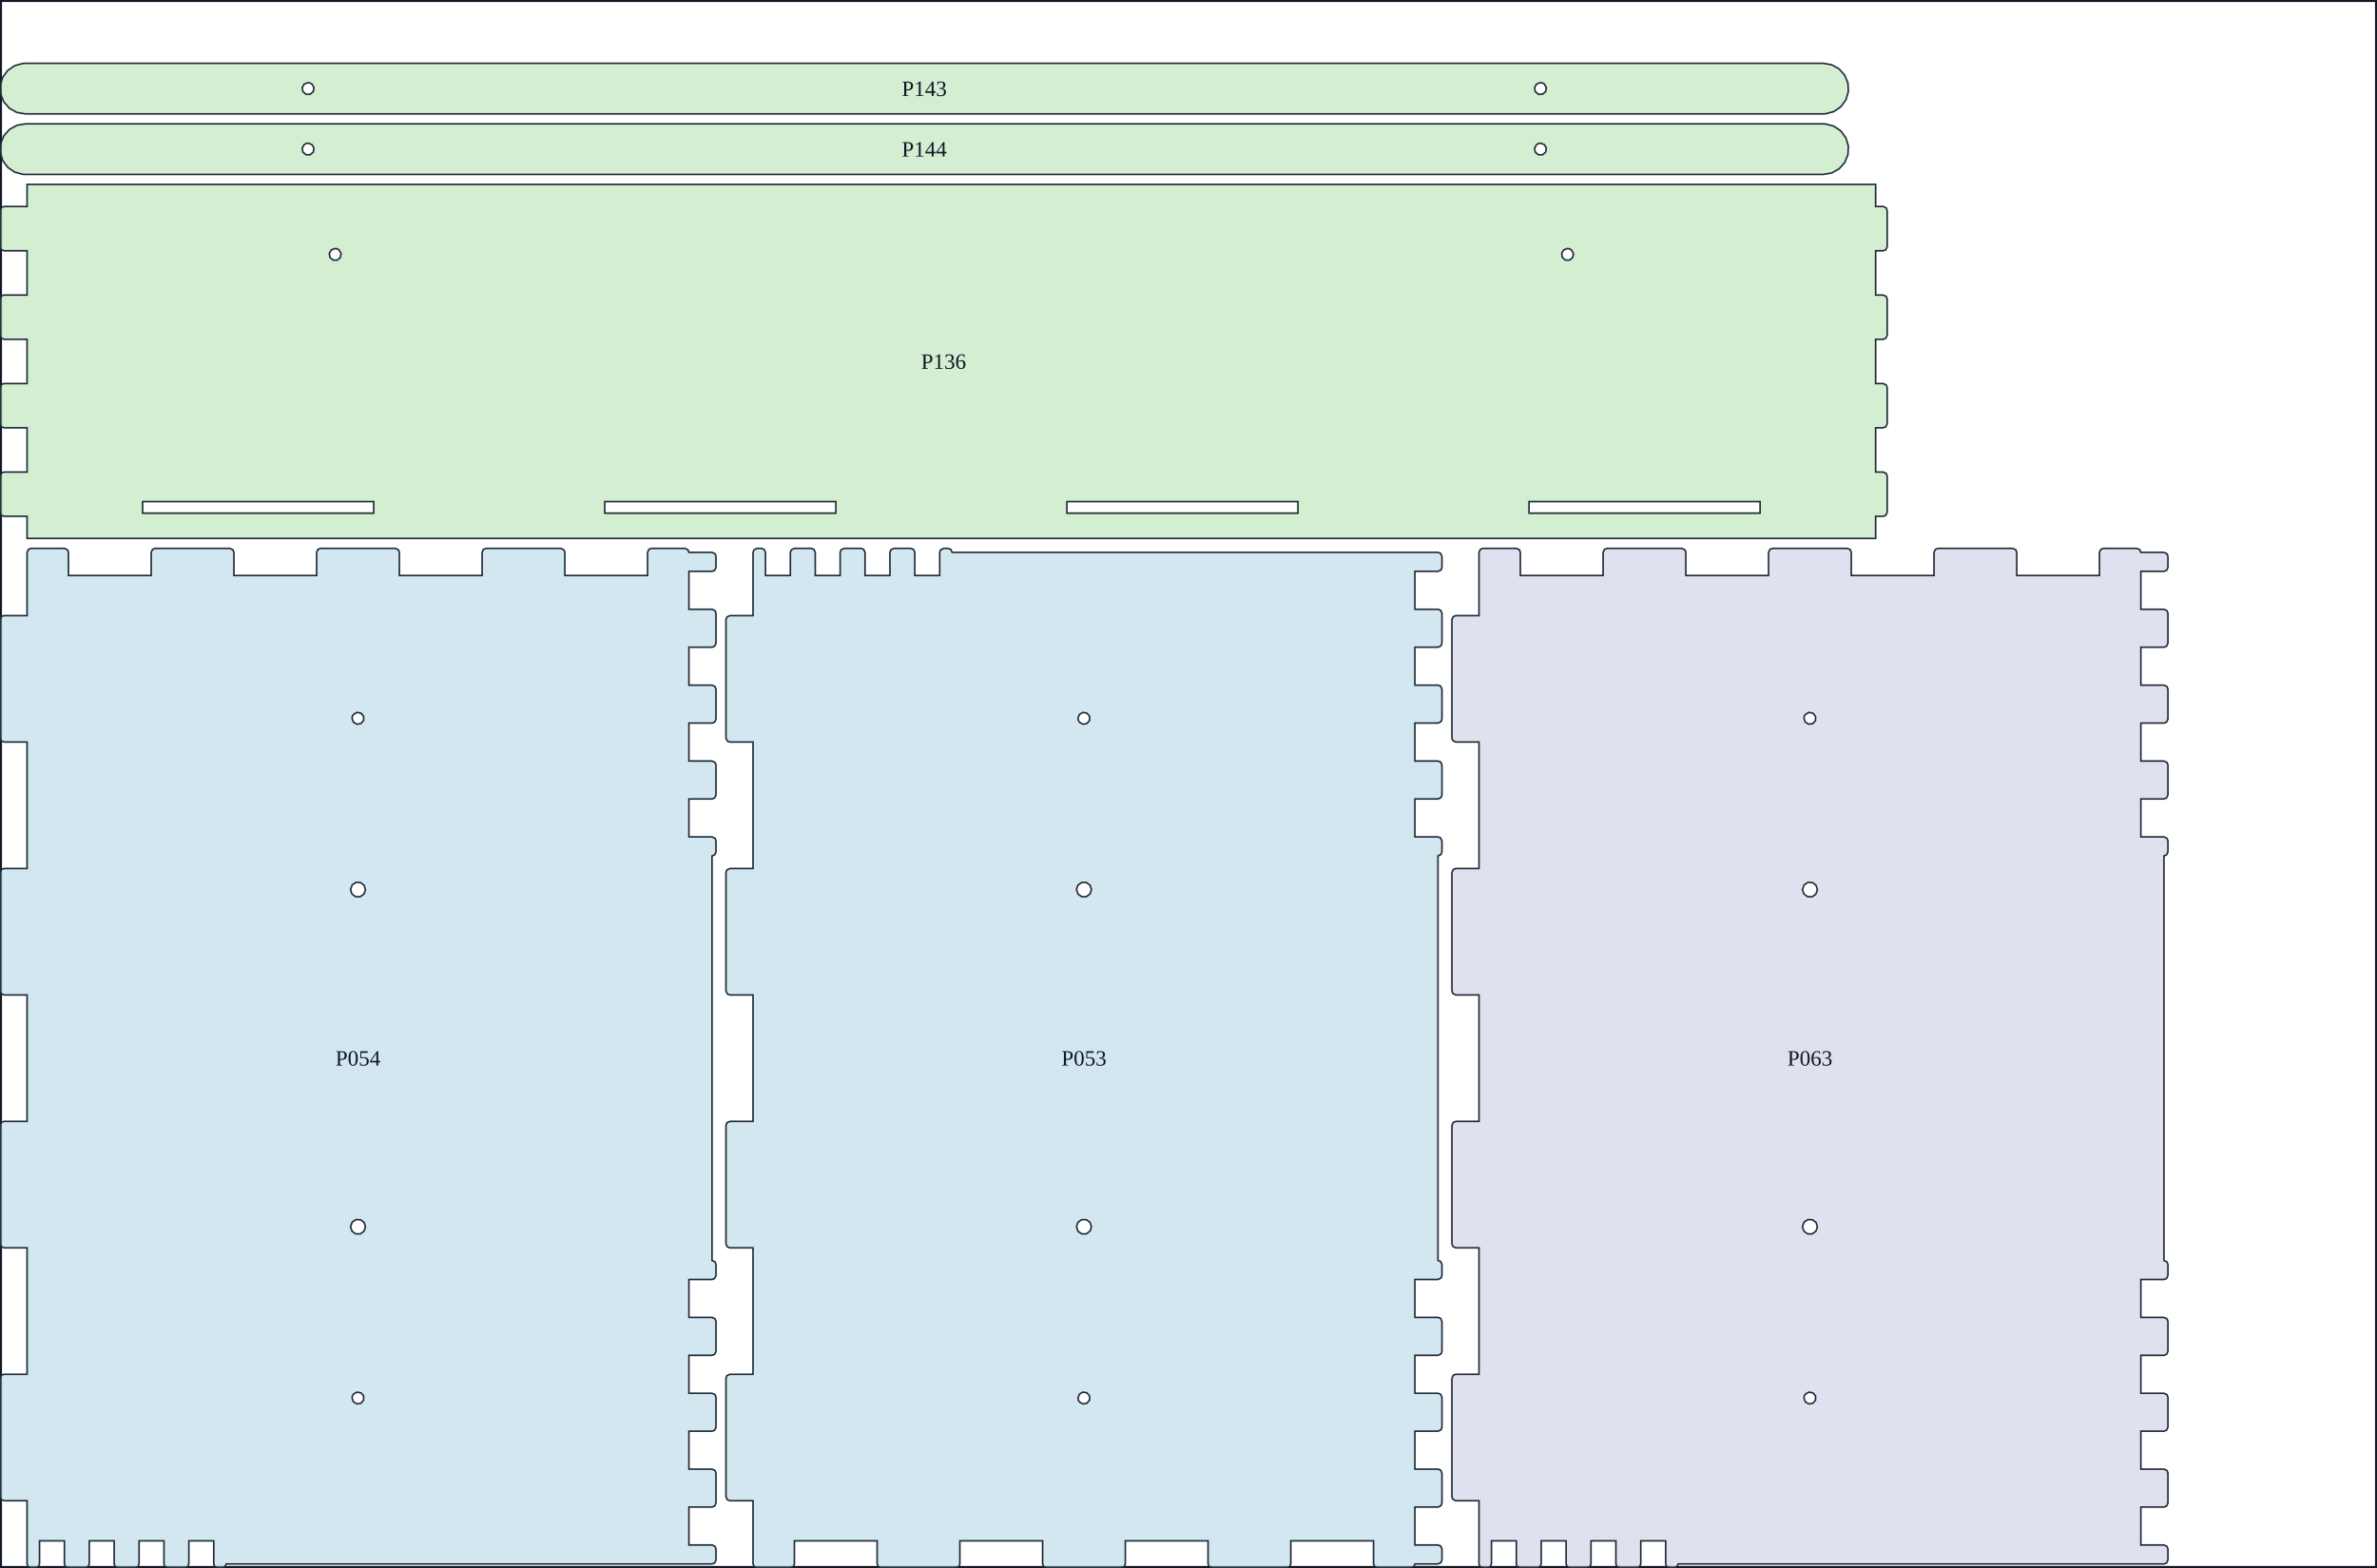
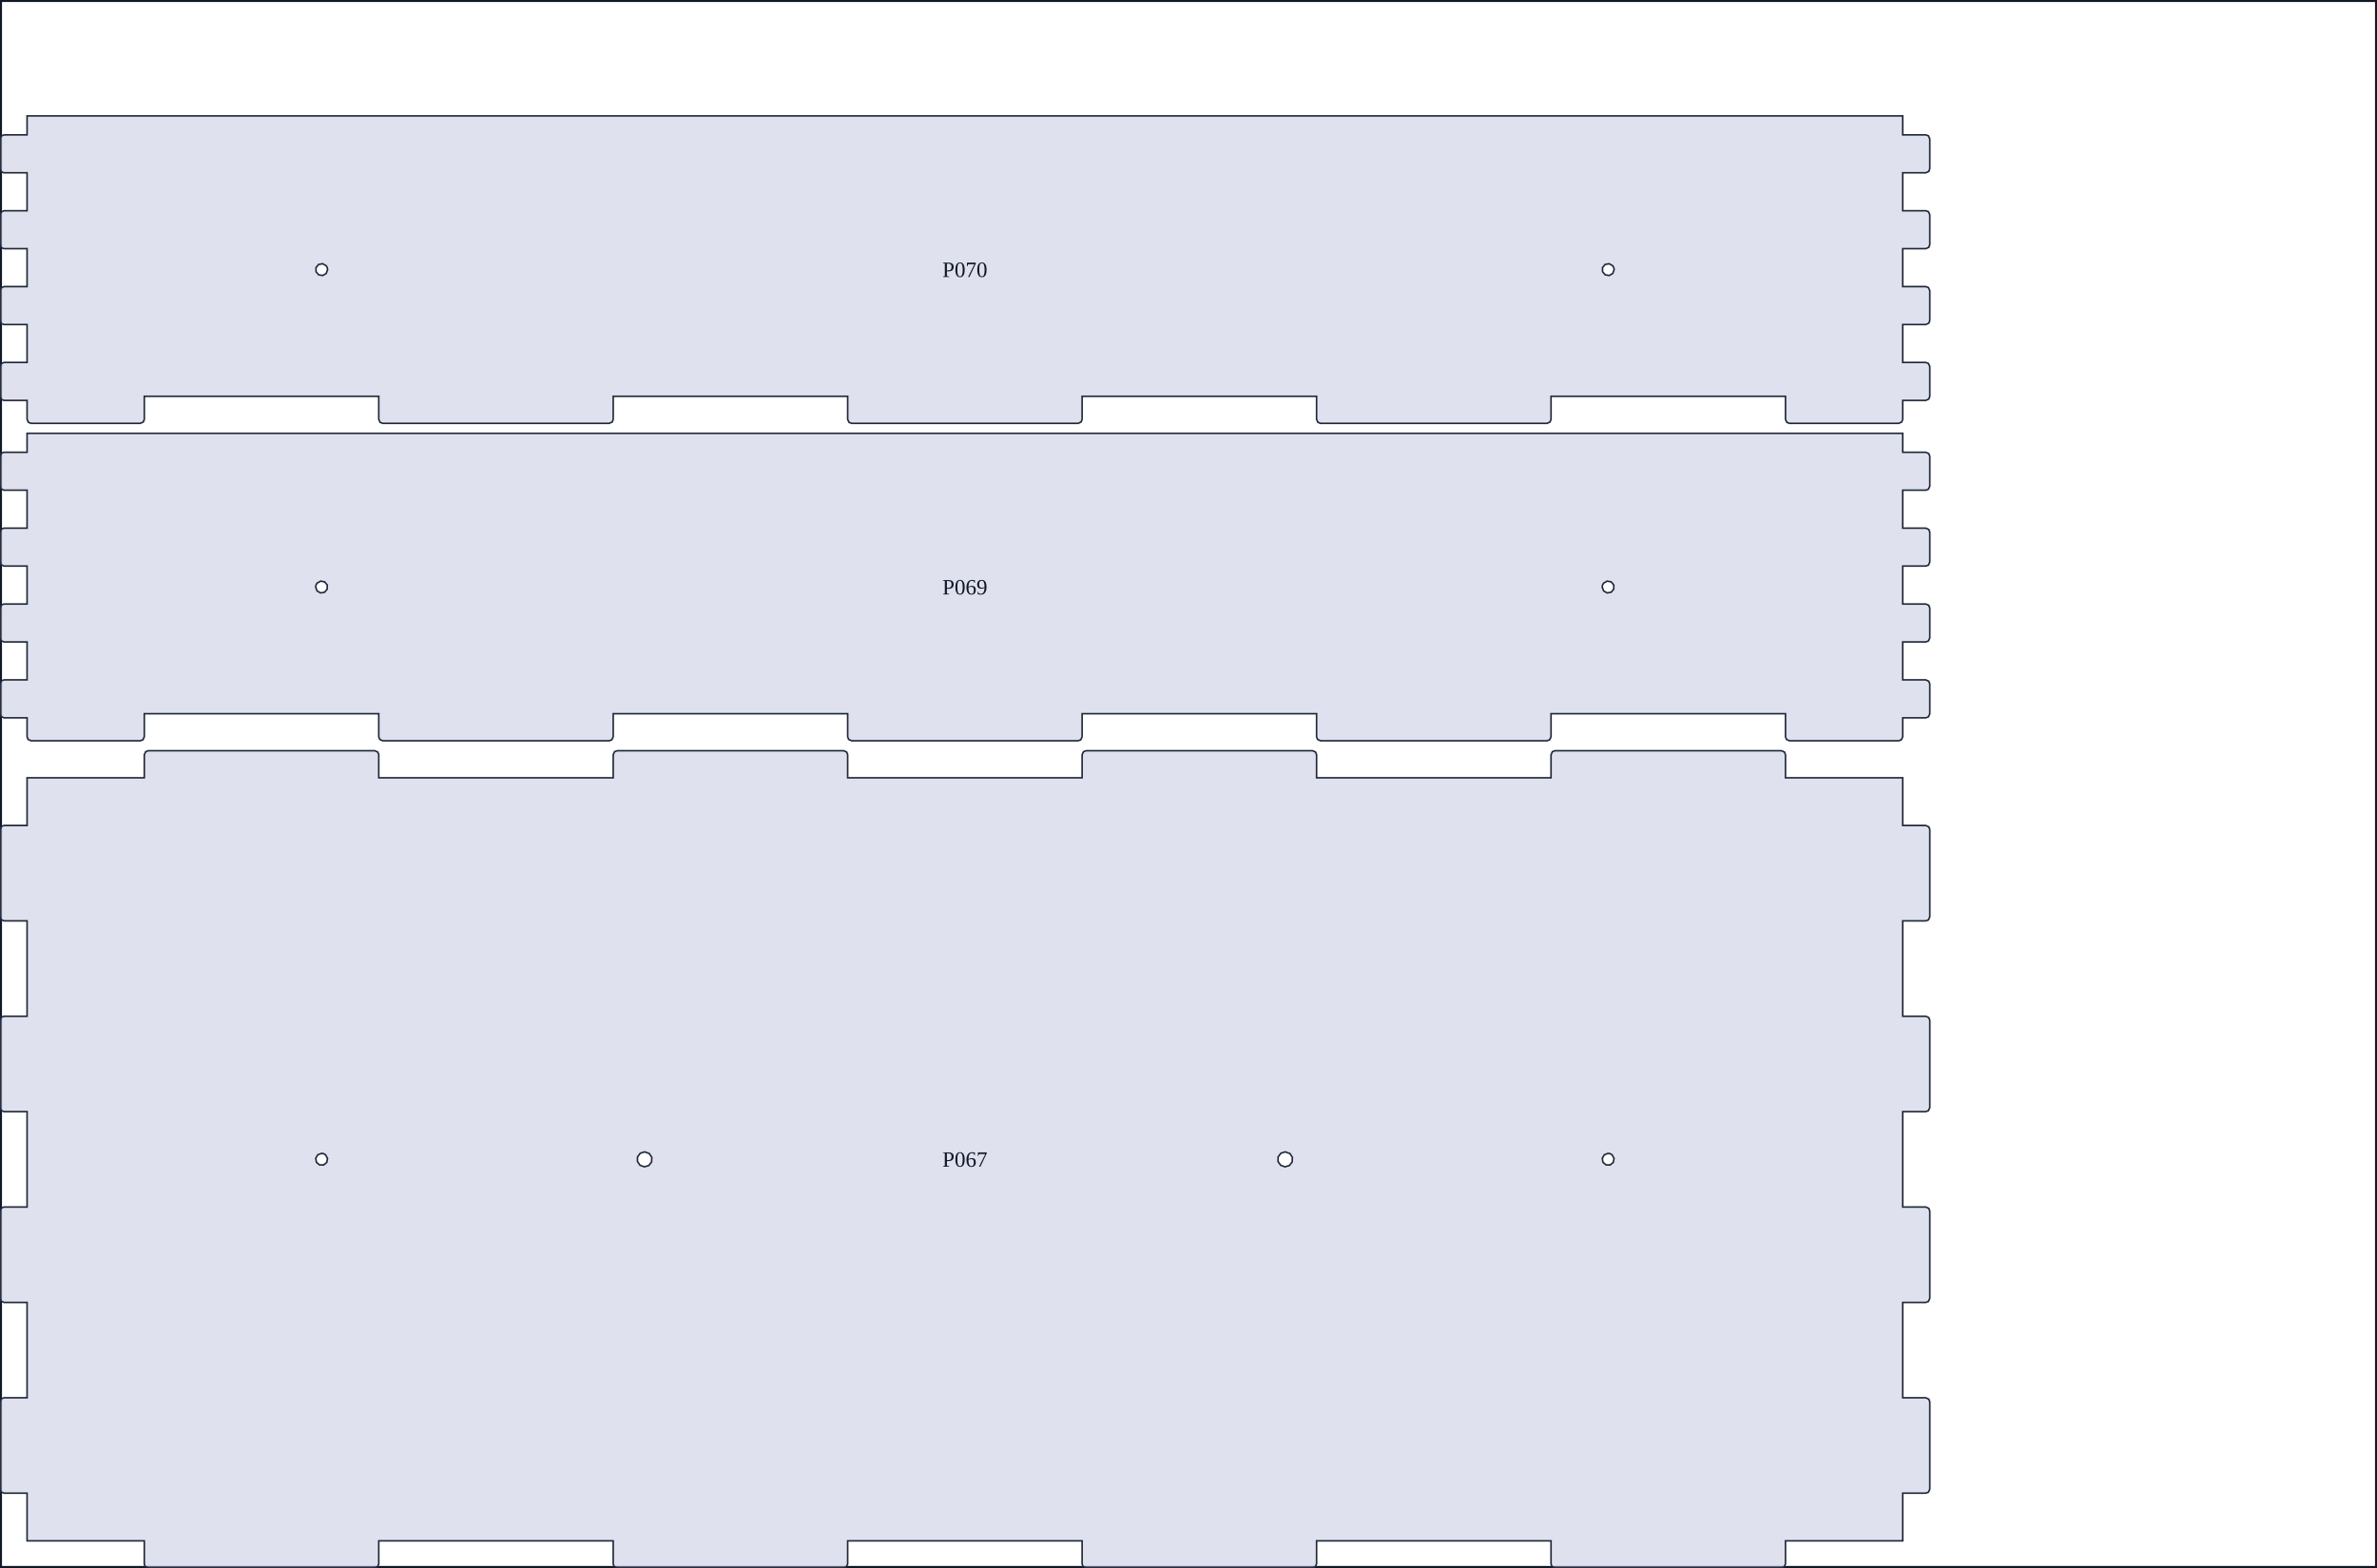
<svg xmlns="http://www.w3.org/2000/svg" width="1193.8mm" height="787.4mm" viewBox="0 0 1193.8 787.4">
  <rect width="1193.8" height="787.4" fill="white" stroke="#111827" stroke-width="2" />
  <g transform="translate(0 787.4) scale(1 -1)">
-     <path d="M 359.600 508.000 L 359.600 502.475 L 358.916 500.969 L 357.600 500.475 L 346.000 500.475 L 346.000 481.425 L 357.600 481.425 L 359.106 480.741 L 359.600 479.425 L 359.600 464.375 L 358.916 462.869 L 357.600 462.375 L 346.000 462.375 L 346.000 443.325 L 357.600 443.325 L 359.106 442.641 L 359.600 441.325 L 359.600 426.275 L 358.916 424.769 L 357.600 424.275 L 346.000 424.275 L 346.000 405.225 L 357.600 405.225 L 359.106 404.541 L 359.600 403.225 L 359.600 388.175 L 358.916 386.669 L 357.600 386.175 L 346.000 386.175 L 346.000 367.125 L 357.600 367.125 L 359.106 366.441 L 359.600 365.125 L 359.600 359.600 L 358.916 358.094 L 357.600 357.600 L 357.600 154.400 L 359.106 153.716 L 359.600 152.400 L 359.600 146.875 L 358.916 145.369 L 357.600 144.875 L 346.000 144.875 L 346.000 125.825 L 357.600 125.825 L 359.106 125.141 L 359.600 123.825 L 359.600 108.775 L 358.916 107.269 L 357.600 106.775 L 346.000 106.775 L 346.000 87.725 L 357.600 87.725 L 359.106 87.041 L 359.600 85.725 L 359.600 70.675 L 358.916 69.169 L 357.600 68.675 L 346.000 68.675 L 346.000 49.625 L 357.600 49.625 L 359.106 48.941 L 359.600 47.625 L 359.600 32.575 L 358.916 31.069 L 357.600 30.575 L 346.000 30.575 L 346.000 11.525 L 357.600 11.525 L 359.106 10.841 L 359.600 9.525 L 359.600 4.000 L 358.916 2.494 L 357.600 2.000 L 113.600 2.000 L 112.916 0.494 L 111.600 0.000 L 109.350 0.000 L 107.844 0.684 L 107.350 2.000 L 107.350 13.600 L 94.850 13.600 L 94.850 2.000 L 94.166 0.494 L 92.850 0.000 L 84.350 0.000 L 82.844 0.684 L 82.350 2.000 L 82.350 13.600 L 69.850 13.600 L 69.850 2.000 L 69.166 0.494 L 67.850 0.000 L 59.350 0.000 L 57.844 0.684 L 57.350 2.000 L 57.350 13.600 L 44.850 13.600 L 44.850 2.000 L 44.166 0.494 L 42.850 0.000 L 34.350 0.000 L 32.844 0.684 L 32.350 2.000 L 32.350 13.600 L 19.850 13.600 L 19.850 2.000 L 19.166 0.494 L 17.850 0.000 L 15.600 0.000 L 14.094 0.684 L 13.600 2.000 L 13.600 33.750 L 2.000 33.750 L 0.494 34.434 L 0.000 35.750 L 0.000 95.250 L 0.684 96.756 L 2.000 97.250 L 13.600 97.250 L 13.600 160.750 L 2.000 160.750 L 0.494 161.434 L 0.000 162.750 L 0.000 222.250 L 0.684 223.756 L 2.000 224.250 L 13.600 224.250 L 13.600 287.750 L 2.000 287.750 L 0.494 288.434 L 0.000 289.750 L 0.000 349.250 L 0.684 350.756 L 2.000 351.250 L 13.600 351.250 L 13.600 414.750 L 2.000 414.750 L 0.494 415.434 L 0.000 416.750 L 0.000 476.250 L 0.684 477.756 L 2.000 478.250 L 13.600 478.250 L 13.600 510.000 L 14.284 511.506 L 15.600 512.000 L 32.375 512.000 L 33.881 511.316 L 34.375 510.000 L 34.375 498.400 L 75.925 498.400 L 75.925 510.000 L 76.609 511.506 L 77.925 512.000 L 115.475 512.000 L 116.981 511.316 L 117.475 510.000 L 117.475 498.400 L 159.025 498.400 L 159.025 510.000 L 159.709 511.506 L 161.025 512.000 L 198.575 512.000 L 200.081 511.316 L 200.575 510.000 L 200.575 498.400 L 242.125 498.400 L 242.125 510.000 L 242.809 511.506 L 244.125 512.000 L 281.675 512.000 L 283.181 511.316 L 283.675 510.000 L 283.675 498.400 L 325.225 498.400 L 325.225 510.000 L 325.909 511.506 L 327.225 512.000 L 344.000 512.000 L 345.506 511.316 L 346.000 510.000 L 357.600 510.000 L 359.106 509.316 L 359.600 508.000 Z M 176.800 85.333 L 177.498 83.409 L 179.268 82.381 L 181.286 82.727 L 182.612 84.287 L 182.628 86.334 L 181.328 87.915 L 179.317 88.294 L 177.530 87.295 L 176.988 86.380 L 176.800 85.333 Z M 176.050 171.333 L 176.754 169.146 L 178.602 167.780 L 180.900 167.748 L 182.784 169.063 L 183.549 171.230 L 182.905 173.436 L 181.096 174.852 L 178.800 174.947 L 176.879 173.685 L 176.050 171.333 Z M 176.050 340.667 L 176.754 338.479 L 178.602 337.113 L 180.900 337.082 L 182.784 338.396 L 183.549 340.563 L 182.905 342.769 L 181.096 344.186 L 178.800 344.281 L 176.879 343.019 L 176.050 340.667 Z M 176.800 426.667 L 177.498 424.742 L 179.268 423.714 L 181.286 424.060 L 182.612 425.620 L 182.628 427.667 L 181.328 429.248 L 179.317 429.627 L 177.530 428.628 L 176.988 427.713 L 176.800 426.667 Z" fill="#9ecae1" fill-opacity="0.45" fill-rule="evenodd" stroke="#1f2937" stroke-width="0.8" />
-     <path d="M 724.200 4.000 L 724.200 9.525 L 723.516 11.031 L 722.200 11.525 L 710.600 11.525 L 710.600 30.575 L 722.200 30.575 L 723.706 31.259 L 724.200 32.575 L 724.200 47.625 L 723.516 49.131 L 722.200 49.625 L 710.600 49.625 L 710.600 68.675 L 722.200 68.675 L 723.706 69.359 L 724.200 70.675 L 724.200 85.725 L 723.516 87.231 L 722.200 87.725 L 710.600 87.725 L 710.600 106.775 L 722.200 106.775 L 723.706 107.459 L 724.200 108.775 L 724.200 123.825 L 723.516 125.331 L 722.200 125.825 L 710.600 125.825 L 710.600 144.875 L 722.200 144.875 L 723.706 145.559 L 724.200 146.875 L 724.200 152.400 L 723.516 153.906 L 722.200 154.400 L 722.200 357.600 L 723.706 358.284 L 724.200 359.600 L 724.200 365.125 L 723.516 366.631 L 722.200 367.125 L 710.600 367.125 L 710.600 386.175 L 722.200 386.175 L 723.706 386.859 L 724.200 388.175 L 724.200 403.225 L 723.516 404.731 L 722.200 405.225 L 710.600 405.225 L 710.600 424.275 L 722.200 424.275 L 723.706 424.959 L 724.200 426.275 L 724.200 441.325 L 723.516 442.831 L 722.200 443.325 L 710.600 443.325 L 710.600 462.375 L 722.200 462.375 L 723.706 463.059 L 724.200 464.375 L 724.200 479.425 L 723.516 480.931 L 722.200 481.425 L 710.600 481.425 L 710.600 500.475 L 722.200 500.475 L 723.706 501.159 L 724.200 502.475 L 724.200 508.000 L 723.516 509.506 L 722.200 510.000 L 478.200 510.000 L 477.516 511.506 L 476.200 512.000 L 473.950 512.000 L 472.444 511.316 L 471.950 510.000 L 471.950 498.400 L 459.450 498.400 L 459.450 510.000 L 458.766 511.506 L 457.450 512.000 L 448.950 512.000 L 447.444 511.316 L 446.950 510.000 L 446.950 498.400 L 434.450 498.400 L 434.450 510.000 L 433.766 511.506 L 432.450 512.000 L 423.950 512.000 L 422.444 511.316 L 421.950 510.000 L 421.950 498.400 L 409.450 498.400 L 409.450 510.000 L 408.766 511.506 L 407.450 512.000 L 398.950 512.000 L 397.444 511.316 L 396.950 510.000 L 396.950 498.400 L 384.450 498.400 L 384.450 510.000 L 383.766 511.506 L 382.450 512.000 L 380.200 512.000 L 378.694 511.316 L 378.200 510.000 L 378.200 478.250 L 366.600 478.250 L 365.094 477.566 L 364.600 476.250 L 364.600 416.750 L 365.284 415.244 L 366.600 414.750 L 378.200 414.750 L 378.200 351.250 L 366.600 351.250 L 365.094 350.566 L 364.600 349.250 L 364.600 289.750 L 365.284 288.244 L 366.600 287.750 L 378.200 287.750 L 378.200 224.250 L 366.600 224.250 L 365.094 223.566 L 364.600 222.250 L 364.600 162.750 L 365.284 161.244 L 366.600 160.750 L 378.200 160.750 L 378.200 97.250 L 366.600 97.250 L 365.094 96.566 L 364.600 95.250 L 364.600 35.750 L 365.284 34.244 L 366.600 33.750 L 378.200 33.750 L 378.200 2.000 L 378.884 0.494 L 380.200 0.000 L 396.975 0.000 L 398.481 0.684 L 398.975 2.000 L 398.975 13.600 L 440.525 13.600 L 440.525 2.000 L 441.209 0.494 L 442.525 0.000 L 480.075 0.000 L 481.581 0.684 L 482.075 2.000 L 482.075 13.600 L 523.625 13.600 L 523.625 2.000 L 524.309 0.494 L 525.625 0.000 L 563.175 0.000 L 564.681 0.684 L 565.175 2.000 L 565.175 13.600 L 606.725 13.600 L 606.725 2.000 L 607.409 0.494 L 608.725 0.000 L 646.275 0.000 L 647.781 0.684 L 648.275 2.000 L 648.275 13.600 L 689.825 13.600 L 689.825 2.000 L 690.509 0.494 L 691.825 0.000 L 708.600 0.000 L 710.106 0.684 L 710.600 2.000 L 722.200 2.000 L 723.706 2.684 L 724.200 4.000 Z M 540.650 340.667 L 541.354 342.854 L 543.202 344.220 L 545.500 344.252 L 547.384 342.937 L 548.149 340.770 L 547.505 338.564 L 545.696 337.148 L 543.400 337.053 L 541.479 338.315 L 540.650 340.667 Z M 541.400 426.667 L 542.098 428.591 L 543.868 429.619 L 545.886 429.273 L 547.212 427.713 L 547.228 425.666 L 545.928 424.085 L 543.917 423.706 L 542.130 424.705 L 541.588 425.620 L 541.400 426.667 Z M 540.650 171.333 L 541.354 173.521 L 543.202 174.887 L 545.500 174.918 L 547.384 173.604 L 548.149 171.437 L 547.505 169.231 L 545.696 167.814 L 543.400 167.719 L 541.479 168.981 L 540.650 171.333 Z M 541.400 85.333 L 542.098 87.258 L 543.868 88.286 L 545.886 87.940 L 547.212 86.380 L 547.228 84.333 L 545.928 82.752 L 543.917 82.373 L 542.130 83.372 L 541.588 84.287 L 541.400 85.333 Z" fill="#9ecae1" fill-opacity="0.45" fill-rule="evenodd" stroke="#1f2937" stroke-width="0.8" />
-     <path d="M 1088.800 502.475 L 1088.116 500.969 L 1086.800 500.475 L 1075.200 500.475 L 1075.200 481.425 L 1086.800 481.425 L 1088.306 480.741 L 1088.800 479.425 L 1088.800 464.375 L 1088.116 462.869 L 1086.800 462.375 L 1075.200 462.375 L 1075.200 443.325 L 1086.800 443.325 L 1088.306 442.641 L 1088.800 441.325 L 1088.800 426.275 L 1088.116 424.769 L 1086.800 424.275 L 1075.200 424.275 L 1075.200 405.225 L 1086.800 405.225 L 1088.306 404.541 L 1088.800 403.225 L 1088.800 388.175 L 1088.116 386.669 L 1086.800 386.175 L 1075.200 386.175 L 1075.200 367.125 L 1086.800 367.125 L 1088.306 366.441 L 1088.800 365.125 L 1088.800 359.600 L 1088.116 358.094 L 1086.800 357.600 L 1086.800 154.400 L 1088.306 153.716 L 1088.800 152.400 L 1088.800 146.875 L 1088.116 145.369 L 1086.800 144.875 L 1075.200 144.875 L 1075.200 125.825 L 1086.800 125.825 L 1088.306 125.141 L 1088.800 123.825 L 1088.800 108.775 L 1088.116 107.269 L 1086.800 106.775 L 1075.200 106.775 L 1075.200 87.725 L 1086.800 87.725 L 1088.306 87.041 L 1088.800 85.725 L 1088.800 70.675 L 1088.116 69.169 L 1086.800 68.675 L 1075.200 68.675 L 1075.200 49.625 L 1086.800 49.625 L 1088.306 48.941 L 1088.800 47.625 L 1088.800 32.575 L 1088.116 31.069 L 1086.800 30.575 L 1075.200 30.575 L 1075.200 11.525 L 1086.800 11.525 L 1088.306 10.841 L 1088.800 9.525 L 1088.800 4.000 L 1088.116 2.494 L 1086.800 2.000 L 842.800 2.000 L 842.116 0.494 L 840.800 0.000 L 838.550 0.000 L 837.044 0.684 L 836.550 2.000 L 836.550 13.600 L 824.050 13.600 L 824.050 2.000 L 823.366 0.494 L 822.050 0.000 L 813.550 0.000 L 812.044 0.684 L 811.550 2.000 L 811.550 13.600 L 799.050 13.600 L 799.050 2.000 L 798.366 0.494 L 797.050 0.000 L 788.550 0.000 L 787.044 0.684 L 786.550 2.000 L 786.550 13.600 L 774.050 13.600 L 774.050 2.000 L 773.366 0.494 L 772.050 0.000 L 763.550 0.000 L 762.044 0.684 L 761.550 2.000 L 761.550 13.600 L 749.050 13.600 L 749.050 2.000 L 748.366 0.494 L 747.050 0.000 L 744.800 0.000 L 743.294 0.684 L 742.800 2.000 L 742.800 33.750 L 731.200 33.750 L 729.694 34.434 L 729.200 35.750 L 729.200 95.250 L 729.884 96.756 L 731.200 97.250 L 742.800 97.250 L 742.800 160.750 L 731.200 160.750 L 729.694 161.434 L 729.200 162.750 L 729.200 222.250 L 729.884 223.756 L 731.200 224.250 L 742.800 224.250 L 742.800 287.750 L 731.200 287.750 L 729.694 288.434 L 729.200 289.750 L 729.200 349.250 L 729.884 350.756 L 731.200 351.250 L 742.800 351.250 L 742.800 414.750 L 731.200 414.750 L 729.694 415.434 L 729.200 416.750 L 729.200 476.250 L 729.884 477.756 L 731.200 478.250 L 742.800 478.250 L 742.800 510.000 L 743.484 511.506 L 744.800 512.000 L 761.575 512.000 L 763.081 511.316 L 763.575 510.000 L 763.575 498.400 L 805.125 498.400 L 805.125 510.000 L 805.809 511.506 L 807.125 512.000 L 844.675 512.000 L 846.181 511.316 L 846.675 510.000 L 846.675 498.400 L 888.225 498.400 L 888.225 510.000 L 888.909 511.506 L 890.225 512.000 L 927.775 512.000 L 929.281 511.316 L 929.775 510.000 L 929.775 498.400 L 971.325 498.400 L 971.325 510.000 L 972.009 511.506 L 973.325 512.000 L 1010.875 512.000 L 1012.381 511.316 L 1012.875 510.000 L 1012.875 498.400 L 1054.425 498.400 L 1054.425 510.000 L 1055.109 511.506 L 1056.425 512.000 L 1073.200 512.000 L 1074.706 511.316 L 1075.200 510.000 L 1086.800 510.000 L 1088.306 509.316 L 1088.800 508.000 L 1088.800 502.475 Z M 905.250 171.333 L 905.954 169.146 L 907.802 167.780 L 910.100 167.748 L 911.984 169.063 L 912.749 171.230 L 912.105 173.436 L 910.296 174.852 L 908.000 174.947 L 906.079 173.685 L 905.250 171.333 Z M 906.000 85.333 L 906.698 83.409 L 908.468 82.381 L 910.486 82.727 L 911.812 84.287 L 911.828 86.334 L 910.528 87.915 L 908.517 88.294 L 906.730 87.295 L 906.188 86.380 L 906.000 85.333 Z M 905.250 340.667 L 905.954 338.479 L 907.802 337.113 L 910.100 337.082 L 911.984 338.396 L 912.749 340.563 L 912.105 342.769 L 910.296 344.186 L 908.000 344.281 L 906.079 343.019 L 905.250 340.667 Z M 906.000 426.667 L 906.698 424.742 L 908.468 423.714 L 910.486 424.060 L 911.812 425.620 L 911.828 427.667 L 910.528 429.248 L 908.517 429.627 L 906.730 428.628 L 906.188 427.713 L 906.000 426.667 Z" fill="#bcbddc" fill-opacity="0.45" fill-rule="evenodd" stroke="#1f2937" stroke-width="0.8" />
-     <path d="M 2.000 550.337 L 13.600 550.337 L 13.600 572.562 L 2.000 572.562 L 0.494 573.247 L 0.000 574.562 L 0.000 592.788 L 0.684 594.294 L 2.000 594.788 L 13.600 594.788 L 13.600 617.013 L 2.000 617.013 L 0.494 617.697 L 0.000 619.013 L 0.000 637.237 L 0.684 638.744 L 2.000 639.237 L 13.600 639.237 L 13.600 661.462 L 2.000 661.462 L 0.494 662.147 L 0.000 663.462 L 0.000 681.688 L 0.684 683.194 L 2.000 683.688 L 13.600 683.688 L 13.600 694.800 L 942.000 694.800 L 942.000 683.688 L 945.800 683.688 L 947.306 683.003 L 947.800 681.688 L 947.800 663.462 L 947.116 661.956 L 945.800 661.462 L 942.000 661.462 L 942.000 639.237 L 945.800 639.237 L 947.306 638.553 L 947.800 637.237 L 947.800 619.013 L 947.116 617.506 L 945.800 617.013 L 942.000 617.013 L 942.000 594.788 L 945.800 594.788 L 947.306 594.103 L 947.800 592.788 L 947.800 574.562 L 947.116 573.056 L 945.800 572.562 L 942.000 572.562 L 942.000 550.337 L 945.800 550.337 L 947.306 549.653 L 947.800 548.337 L 947.800 530.112 L 947.116 528.606 L 945.800 528.112 L 942.000 528.112 L 942.000 517.000 L 13.600 517.000 L 13.600 528.112 L 2.000 528.112 L 0.494 528.797 L 0.000 530.112 L 0.000 548.337 L 0.684 549.844 L 2.000 550.337 Z M 71.625 529.700 L 187.675 529.700 L 187.675 534.050 L 187.675 535.500 L 71.625 535.500 L 71.625 529.700 Z M 303.725 529.700 L 419.775 529.700 L 419.775 534.050 L 419.775 535.500 L 303.725 535.500 L 303.725 529.700 Z M 168.333 662.600 L 166.409 661.902 L 165.381 660.132 L 165.727 658.114 L 167.287 656.788 L 169.334 656.772 L 170.915 658.072 L 171.294 660.083 L 170.295 661.870 L 169.380 662.412 L 168.333 662.600 Z M 535.825 529.700 L 651.875 529.700 L 651.875 535.500 L 535.825 535.500 L 535.825 529.700 Z M 767.925 529.700 L 883.975 529.700 L 883.975 535.500 L 767.925 535.500 L 767.925 529.700 Z M 787.267 662.600 L 785.342 661.902 L 784.314 660.132 L 784.660 658.114 L 786.220 656.788 L 788.267 656.772 L 789.848 658.072 L 790.227 660.083 L 789.228 661.870 L 788.313 662.412 L 787.267 662.600 Z" fill="#a1d99b" fill-opacity="0.45" fill-rule="evenodd" stroke="#1f2937" stroke-width="0.8" />
-     <path d="M 12.700 725.200 L 8.484 724.480 L 4.745 722.400 L 1.910 719.198 L 0.298 715.236 L 0.093 710.963 L 1.319 706.865 L 3.835 703.406 L 7.357 700.978 L 11.486 699.858 L 12.700 699.800 L 915.700 699.800 L 919.916 700.520 L 923.655 702.600 L 926.490 705.802 L 928.102 709.764 L 928.307 714.037 L 927.081 718.135 L 924.565 721.594 L 921.043 724.022 L 916.914 725.142 L 915.700 725.200 L 12.700 725.200 Z M 773.667 715.500 L 775.591 714.802 L 776.619 713.032 L 776.273 711.014 L 774.713 709.688 L 772.666 709.672 L 771.085 710.972 L 770.706 712.983 L 771.705 714.770 L 772.620 715.312 L 773.667 715.500 Z M 154.733 715.500 L 156.658 714.802 L 157.686 713.032 L 157.340 711.014 L 155.780 709.688 L 153.733 709.672 L 152.152 710.972 L 151.773 712.983 L 152.772 714.770 L 153.687 715.312 L 154.733 715.500 Z" fill="#a1d99b" fill-opacity="0.45" fill-rule="evenodd" stroke="#1f2937" stroke-width="0.8" />
-     <path d="M 915.700 755.600 L 919.916 754.880 L 923.655 752.800 L 926.490 749.598 L 928.102 745.636 L 928.307 741.363 L 927.081 737.265 L 924.565 733.806 L 921.043 731.378 L 916.914 730.258 L 915.700 730.200 L 12.700 730.200 L 8.484 730.920 L 4.745 733.000 L 1.910 736.202 L 0.298 740.164 L 0.093 744.437 L 1.319 748.535 L 3.835 751.994 L 7.357 754.422 L 11.486 755.542 L 12.700 755.600 L 915.700 755.600 Z M 154.733 745.900 L 152.809 745.202 L 151.781 743.432 L 152.127 741.414 L 153.687 740.088 L 155.734 740.072 L 157.315 741.372 L 157.694 743.383 L 156.695 745.170 L 155.780 745.712 L 154.733 745.900 Z M 773.667 745.900 L 771.742 745.202 L 770.714 743.432 L 771.060 741.414 L 772.620 740.088 L 774.667 740.072 L 776.248 741.372 L 776.627 743.383 L 775.628 745.170 L 774.713 745.712 L 773.667 745.900 Z" fill="#a1d99b" fill-opacity="0.45" fill-rule="evenodd" stroke="#1f2937" stroke-width="0.8" />
+     <path d="M 778.975 2.000 L 778.975 13.600 L 661.225 13.600 L 661.225 2.000 L 660.541 0.494 L 659.225 0.000 L 545.475 0.000 L 543.969 0.684 L 543.475 2.000 L 543.475 13.600 L 425.725 13.600 L 425.725 2.000 L 425.041 0.494 L 423.725 0.000 L 309.975 0.000 L 308.469 0.684 L 307.975 2.000 L 307.975 13.600 L 190.225 13.600 L 190.225 2.000 L 189.541 0.494 L 188.225 0.000 L 74.475 0.000 L 72.969 0.684 L 72.475 2.000 L 72.475 13.600 L 13.600 13.600 L 13.600 37.550 L 2.000 37.550 L 0.494 38.234 L 0.000 39.550 L 0.000 83.450 L 0.684 84.956 L 2.000 85.450 L 13.600 85.450 L 13.600 133.350 L 2.000 133.350 L 0.494 134.034 L 0.000 135.350 L 0.000 179.250 L 0.684 180.756 L 2.000 181.250 L 13.600 181.250 L 13.600 229.150 L 2.000 229.150 L 0.494 229.834 L 0.000 231.150 L 0.000 275.050 L 0.684 276.556 L 2.000 277.050 L 13.600 277.050 L 13.600 324.950 L 2.000 324.950 L 0.494 325.634 L 0.000 326.950 L 0.000 370.850 L 0.684 372.356 L 2.000 372.850 L 13.600 372.850 L 13.600 396.800 L 72.475 396.800 L 72.475 408.400 L 73.159 409.906 L 74.475 410.400 L 188.225 410.400 L 189.731 409.716 L 190.225 408.400 L 190.225 396.800 L 307.975 396.800 L 307.975 408.400 L 308.659 409.906 L 309.975 410.400 L 423.725 410.400 L 425.231 409.716 L 425.725 408.400 L 425.725 396.800 L 543.475 396.800 L 543.475 408.400 L 544.159 409.906 L 545.475 410.400 L 659.225 410.400 L 660.731 409.716 L 661.225 408.400 L 661.225 396.800 L 778.975 396.800 L 778.975 408.400 L 779.659 409.906 L 780.975 410.400 L 894.725 410.400 L 896.231 409.716 L 896.725 408.400 L 896.725 396.800 L 955.600 396.800 L 955.600 372.850 L 967.200 372.850 L 968.706 372.166 L 969.200 370.850 L 969.200 326.950 L 968.516 325.444 L 967.200 324.950 L 955.600 324.950 L 955.600 277.050 L 967.200 277.050 L 968.706 276.366 L 969.200 275.050 L 969.200 231.150 L 968.516 229.644 L 967.200 229.150 L 955.600 229.150 L 955.600 181.250 L 967.200 181.250 L 968.706 180.566 L 969.200 179.250 L 969.200 135.350 L 968.516 133.844 L 967.200 133.350 L 955.600 133.350 L 955.600 85.450 L 967.200 85.450 L 968.706 84.766 L 969.200 83.450 L 969.200 39.550 L 968.516 38.044 L 967.200 37.550 L 955.600 37.550 L 955.600 13.600 L 896.725 13.600 L 896.725 2.000 L 896.041 0.494 L 894.725 0.000 L 780.975 0.000 L 779.469 0.684 L 778.975 2.000 Z M 161.533 208.200 L 159.609 207.502 L 158.581 205.732 L 158.927 203.714 L 160.487 202.388 L 162.534 202.372 L 164.115 203.672 L 164.494 205.683 L 163.495 207.470 L 162.580 208.012 L 161.533 208.200 Z M 323.733 208.950 L 321.546 208.246 L 320.180 206.398 L 320.148 204.100 L 321.463 202.216 L 323.630 201.451 L 325.836 202.095 L 327.252 203.904 L 327.347 206.200 L 326.085 208.121 L 323.733 208.950 Z M 645.467 208.950 L 643.279 208.246 L 641.913 206.398 L 641.882 204.100 L 643.196 202.216 L 645.363 201.451 L 647.569 202.095 L 648.986 203.904 L 649.081 206.200 L 647.819 208.121 L 645.467 208.950 Z M 807.667 208.200 L 805.742 207.502 L 804.714 205.732 L 805.060 203.714 L 806.620 202.388 L 808.667 202.372 L 810.248 203.672 L 810.627 205.683 L 809.628 207.470 L 808.713 208.012 L 807.667 208.200 Z" fill="#bcbddc" fill-opacity="0.45" fill-rule="evenodd" stroke="#1f2937" stroke-width="0.8" />
+     <path d="M 967.200 426.925 L 955.600 426.925 L 955.600 417.400 L 954.916 415.894 L 953.600 415.400 L 898.725 415.400 L 897.219 416.084 L 896.725 417.400 L 896.725 429.000 L 778.975 429.000 L 778.975 417.400 L 778.291 415.894 L 776.975 415.400 L 663.225 415.400 L 661.719 416.084 L 661.225 417.400 L 661.225 429.000 L 543.475 429.000 L 543.475 417.400 L 542.791 415.894 L 541.475 415.400 L 427.725 415.400 L 426.219 416.084 L 425.725 417.400 L 425.725 429.000 L 307.975 429.000 L 307.975 417.400 L 307.291 415.894 L 305.975 415.400 L 192.225 415.400 L 190.719 416.084 L 190.225 417.400 L 190.225 429.000 L 72.475 429.000 L 72.475 417.400 L 71.791 415.894 L 70.475 415.400 L 15.600 415.400 L 14.094 416.084 L 13.600 417.400 L 13.600 426.925 L 2.000 426.925 L 0.494 427.609 L 0.000 428.925 L 0.000 443.975 L 0.684 445.481 L 2.000 445.975 L 13.600 445.975 L 13.600 465.025 L 2.000 465.025 L 0.494 465.709 L 0.000 467.025 L 0.000 482.075 L 0.684 483.581 L 2.000 484.075 L 13.600 484.075 L 13.600 503.125 L 2.000 503.125 L 0.494 503.809 L 0.000 505.125 L 0.000 520.175 L 0.684 521.681 L 2.000 522.175 L 13.600 522.175 L 13.600 541.225 L 2.000 541.225 L 0.494 541.909 L 0.000 543.225 L 0.000 558.275 L 0.684 559.781 L 2.000 560.275 L 13.600 560.275 L 13.600 569.800 L 955.600 569.800 L 955.600 560.275 L 967.200 560.275 L 968.706 559.591 L 969.200 558.275 L 969.200 543.225 L 968.516 541.719 L 967.200 541.225 L 955.600 541.225 L 955.600 522.175 L 967.200 522.175 L 968.706 521.491 L 969.200 520.175 L 969.200 505.125 L 968.516 503.619 L 967.200 503.125 L 955.600 503.125 L 955.600 484.075 L 967.200 484.075 L 968.706 483.391 L 969.200 482.075 L 969.200 467.025 L 968.516 465.519 L 967.200 465.025 L 955.600 465.025 L 955.600 445.975 L 967.200 445.975 L 968.706 445.291 L 969.200 443.975 L 969.200 428.925 L 968.516 427.419 L 967.200 426.925 Z M 804.667 492.600 L 805.365 490.676 L 807.135 489.647 L 809.152 489.994 L 810.478 491.553 L 810.495 493.600 L 809.195 495.182 L 807.183 495.561 L 805.397 494.562 L 804.855 493.647 L 804.667 492.600 Z M 158.533 492.600 L 159.232 490.676 L 161.002 489.647 L 163.019 489.994 L 164.345 491.553 L 164.362 493.600 L 163.062 495.182 L 161.050 495.561 L 159.264 494.562 L 158.722 493.647 L 158.533 492.600 Z" fill="#bcbddc" fill-opacity="0.45" fill-rule="evenodd" stroke="#1f2937" stroke-width="0.8" />
+     <path d="M 2.000 586.325 L 13.600 586.325 L 13.600 576.800 L 14.284 575.294 L 15.600 574.800 L 70.475 574.800 L 71.981 575.484 L 72.475 576.800 L 72.475 588.400 L 190.225 588.400 L 190.225 576.800 L 190.909 575.294 L 192.225 574.800 L 305.975 574.800 L 307.481 575.484 L 307.975 576.800 L 307.975 588.400 L 425.725 588.400 L 425.725 576.800 L 426.409 575.294 L 427.725 574.800 L 541.475 574.800 L 542.981 575.484 L 543.475 576.800 L 543.475 588.400 L 661.225 588.400 L 661.225 576.800 L 661.909 575.294 L 663.225 574.800 L 776.975 574.800 L 778.481 575.484 L 778.975 576.800 L 778.975 588.400 L 896.725 588.400 L 896.725 576.800 L 897.409 575.294 L 898.725 574.800 L 953.600 574.800 L 955.106 575.484 L 955.600 576.800 L 955.600 586.325 L 967.200 586.325 L 968.706 587.009 L 969.200 588.325 L 969.200 603.375 L 968.516 604.881 L 967.200 605.375 L 955.600 605.375 L 955.600 624.425 L 967.200 624.425 L 968.706 625.109 L 969.200 626.425 L 969.200 641.475 L 968.516 642.981 L 967.200 643.475 L 955.600 643.475 L 955.600 662.525 L 967.200 662.525 L 968.706 663.209 L 969.200 664.525 L 969.200 679.575 L 968.516 681.081 L 967.200 681.575 L 955.600 681.575 L 955.600 700.625 L 967.200 700.625 L 968.706 701.309 L 969.200 702.625 L 969.200 717.675 L 968.516 719.181 L 967.200 719.675 L 955.600 719.675 L 955.600 729.200 L 13.600 729.200 L 13.600 719.675 L 2.000 719.675 L 0.494 718.991 L 0.000 717.675 L 0.000 702.625 L 0.684 701.119 L 2.000 700.625 L 13.600 700.625 L 13.600 681.575 L 2.000 681.575 L 0.494 680.891 L 0.000 679.575 L 0.000 664.525 L 0.684 663.019 L 2.000 662.525 L 13.600 662.525 L 13.600 643.475 L 2.000 643.475 L 0.494 642.791 L 0.000 641.475 L 0.000 626.425 L 0.684 624.919 L 2.000 624.425 L 13.600 624.425 L 13.600 605.375 L 2.000 605.375 L 0.494 604.691 L 0.000 603.375 L 0.000 588.325 L 0.684 586.819 L 2.000 586.325 Z M 164.533 652.000 L 163.835 650.076 L 162.065 649.047 L 160.048 649.394 L 158.722 650.953 L 158.705 653.000 L 160.005 654.582 L 162.017 654.961 L 163.803 653.962 L 164.345 653.047 L 164.533 652.000 Z M 810.667 652.000 L 809.968 650.076 L 808.198 649.047 L 806.181 649.394 L 804.855 650.953 L 804.838 653.000 L 806.138 654.582 L 808.150 654.961 L 809.936 653.962 L 810.478 653.047 L 810.667 652.000 Z" fill="#bcbddc" fill-opacity="0.45" fill-rule="evenodd" stroke="#1f2937" stroke-width="0.8" />
  </g>
-   <text x="179.800" y="531.400" text-anchor="middle" dominant-baseline="central" font-size="11" fill="#111827">P054</text>
-   <text x="544.400" y="531.400" text-anchor="middle" dominant-baseline="central" font-size="11" fill="#111827">P053</text>
-   <text x="909.000" y="531.400" text-anchor="middle" dominant-baseline="central" font-size="11" fill="#111827">P063</text>
-   <text x="473.900" y="181.500" text-anchor="middle" dominant-baseline="central" font-size="11" fill="#111827">P136</text>
-   <text x="464.200" y="74.900" text-anchor="middle" dominant-baseline="central" font-size="11" fill="#111827">P144</text>
-   <text x="464.200" y="44.500" text-anchor="middle" dominant-baseline="central" font-size="11" fill="#111827">P143</text>
+   <text x="484.600" y="582.200" text-anchor="middle" dominant-baseline="central" font-size="11" fill="#111827">P067</text>
+   <text x="484.600" y="294.800" text-anchor="middle" dominant-baseline="central" font-size="11" fill="#111827">P069</text>
+   <text x="484.600" y="135.400" text-anchor="middle" dominant-baseline="central" font-size="11" fill="#111827">P070</text>
</svg>
